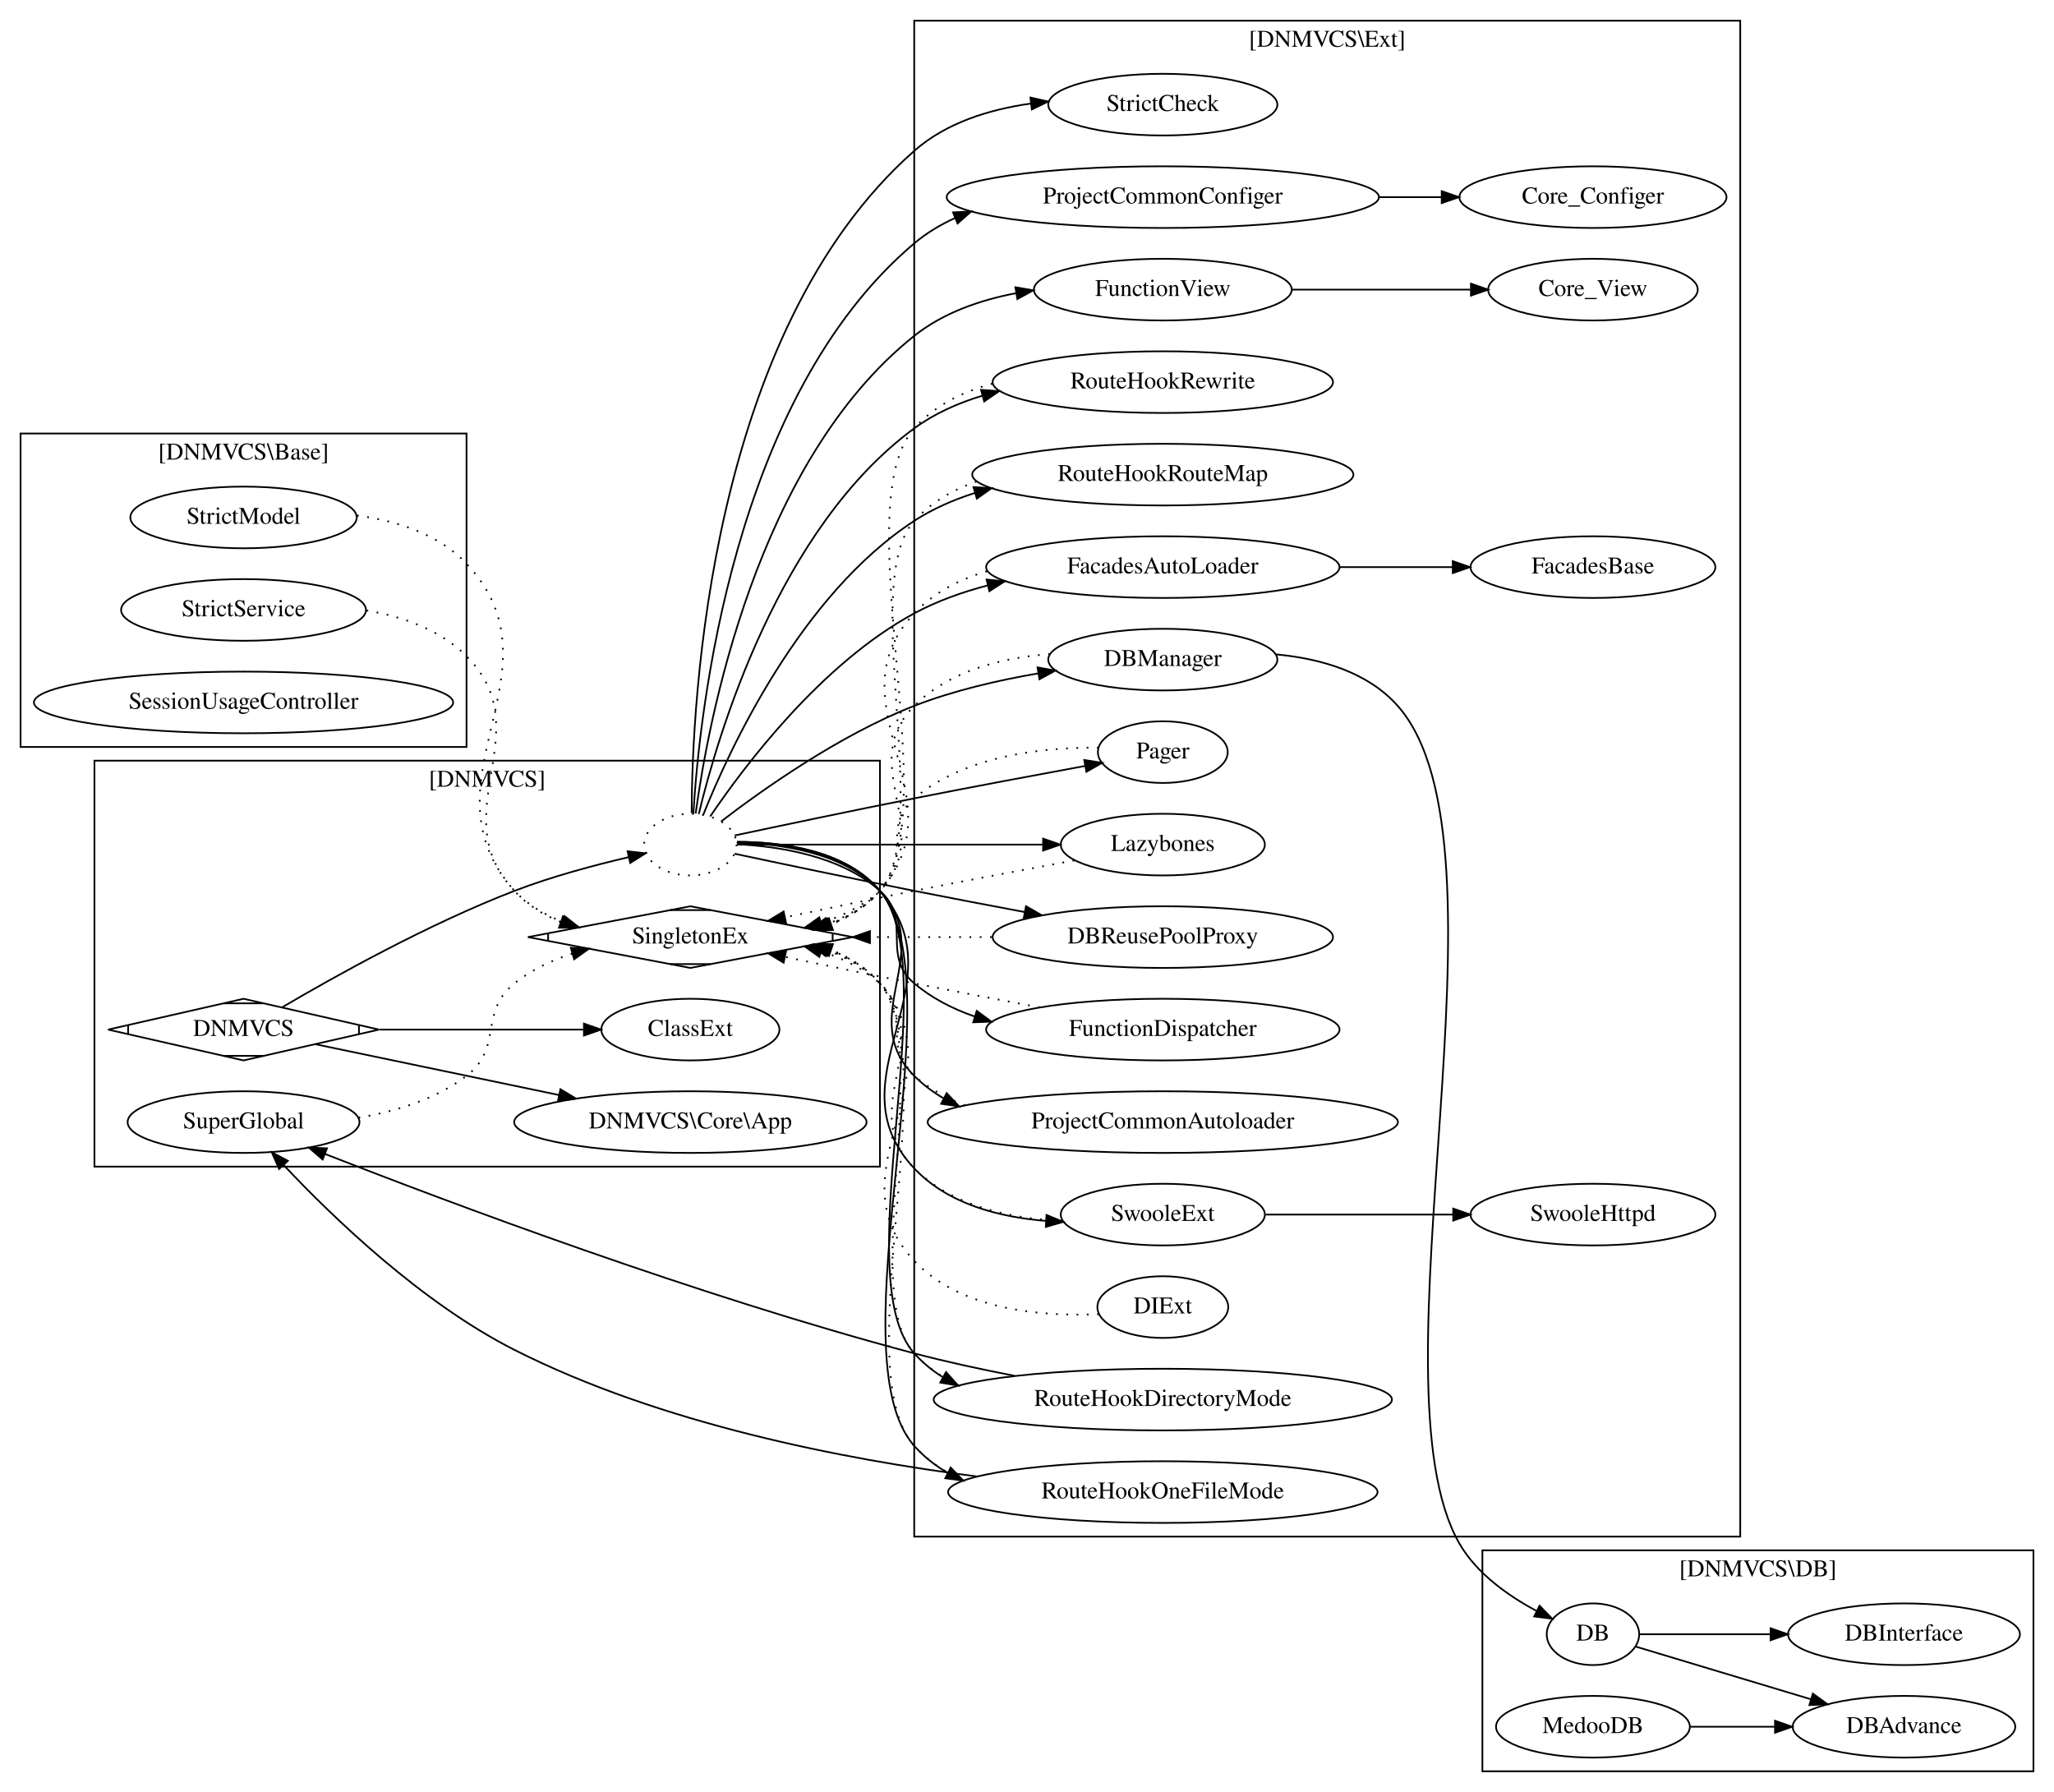
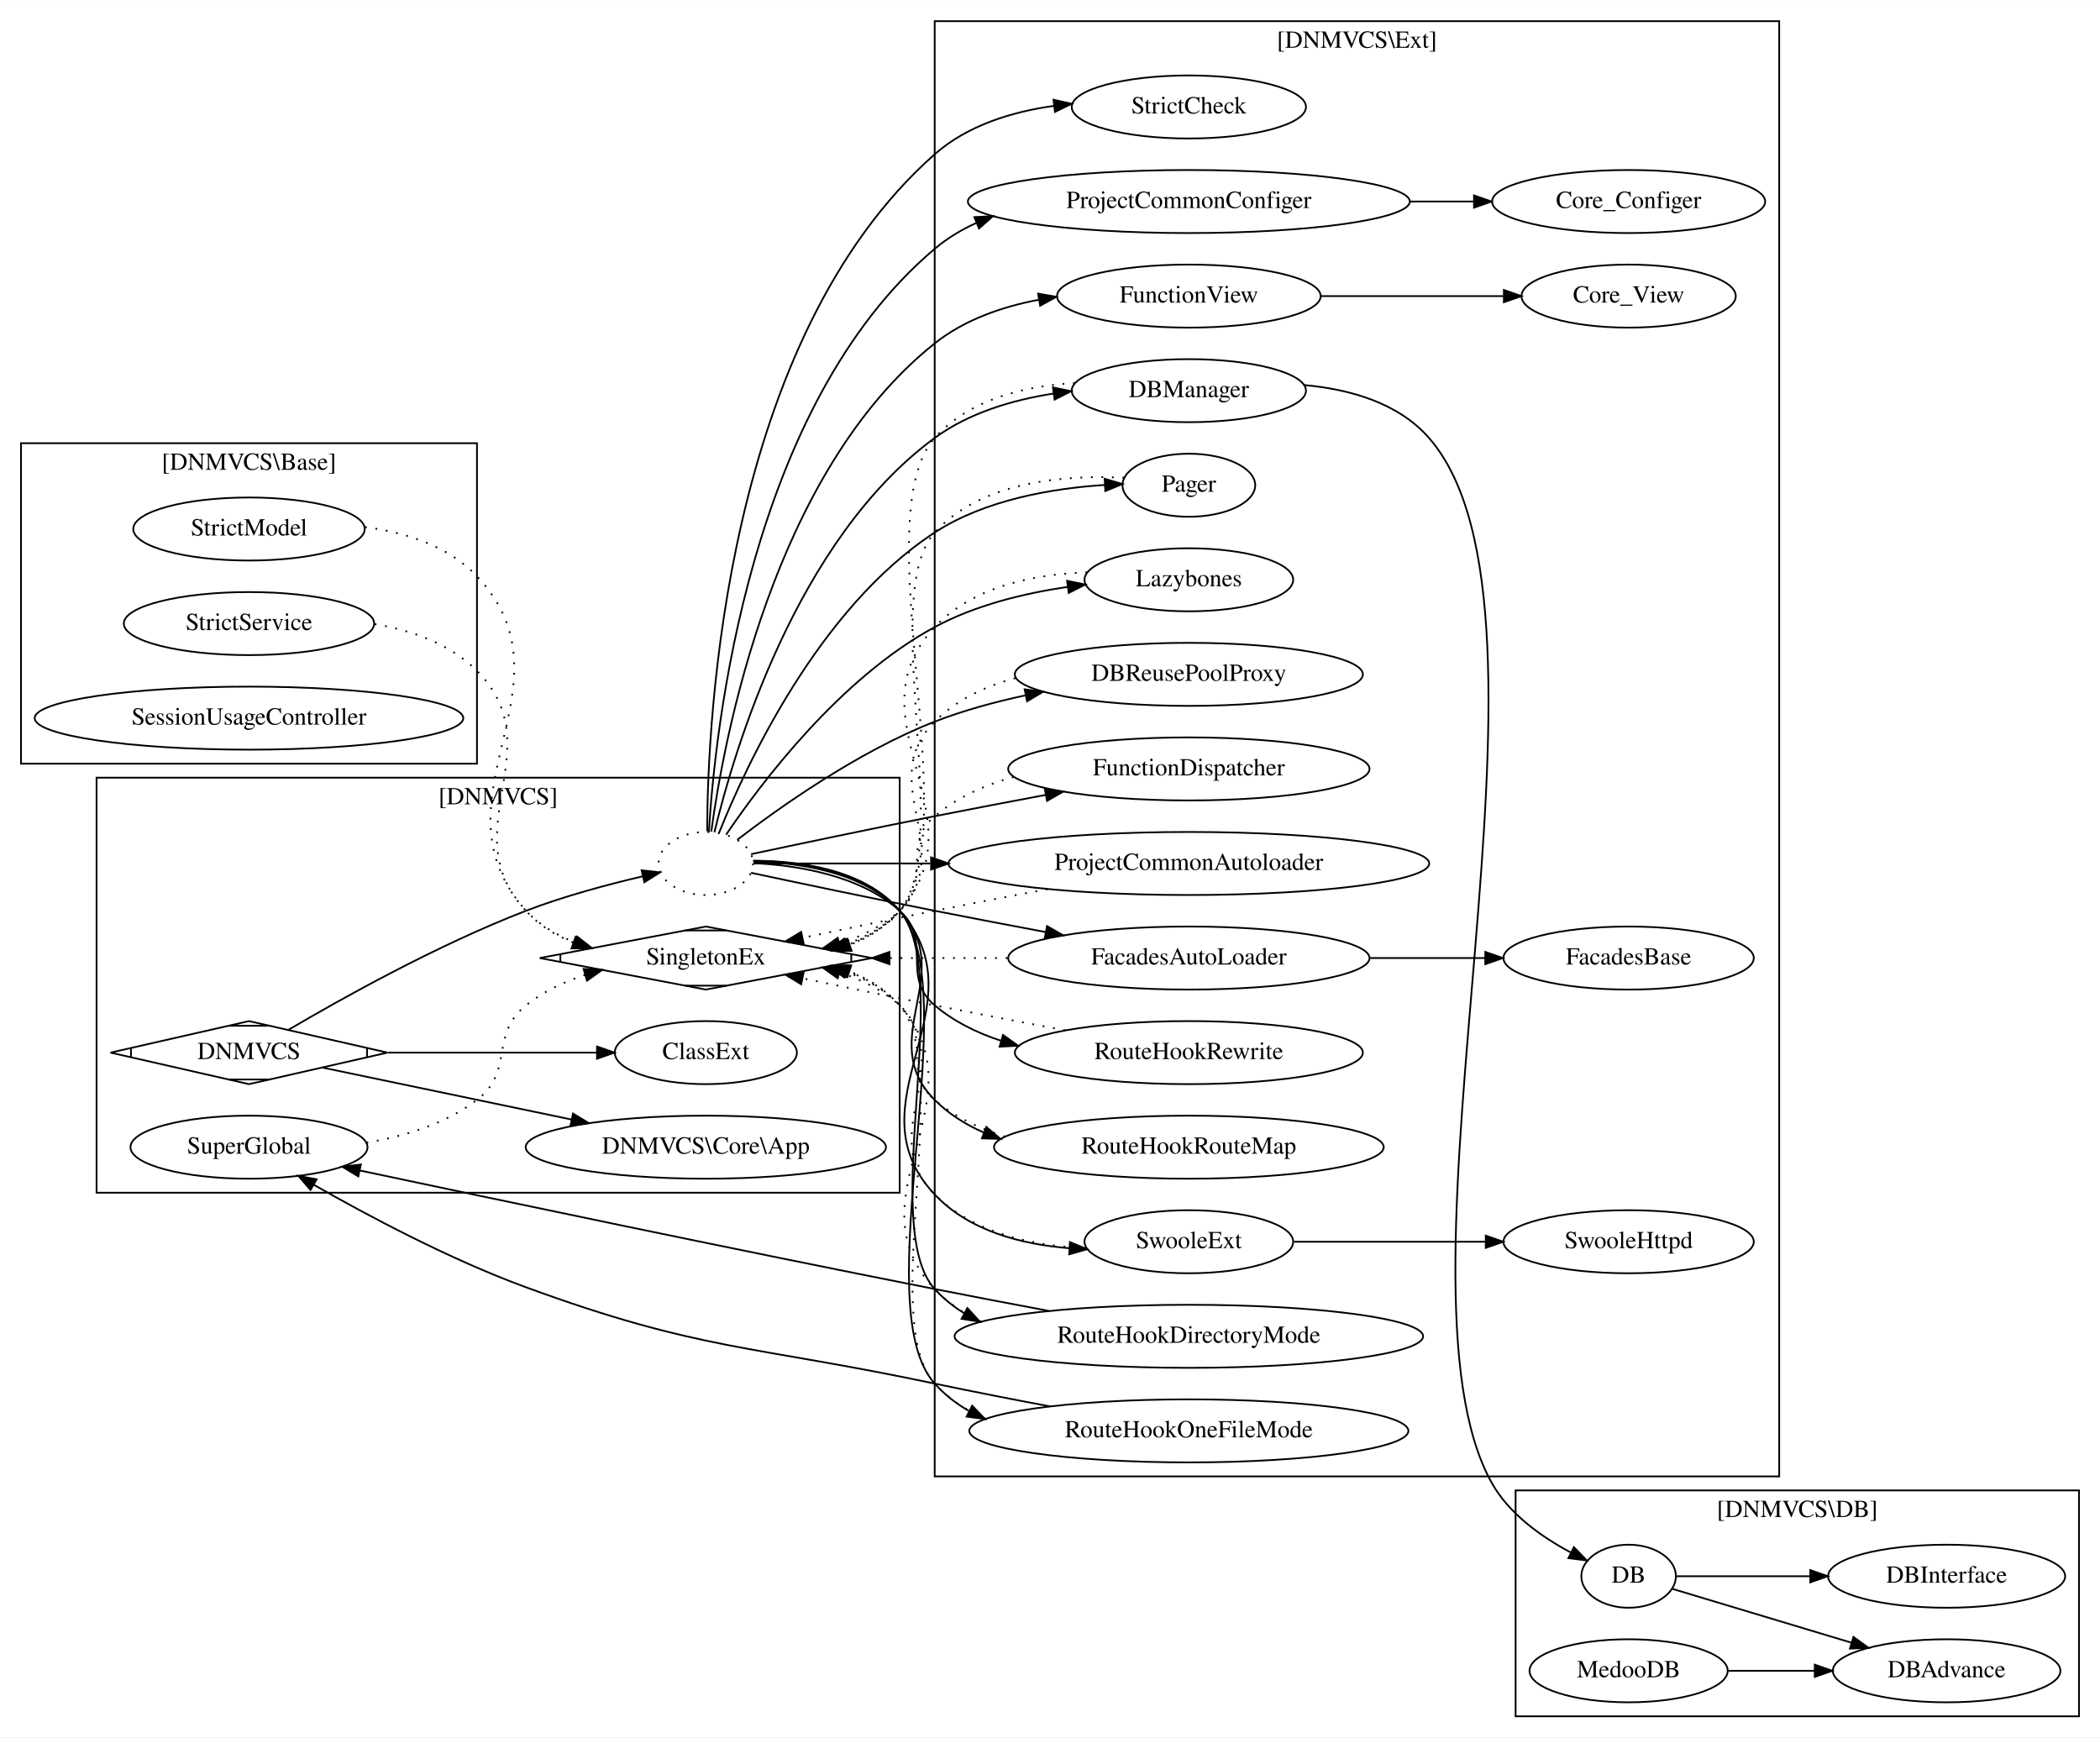
- <svg xmlns="http://www.w3.org/2000/svg" width="1199pt" height="1046pt" viewBox="0.00 0.00 1199.21 1046.00">
-   <g id="graph0" class="graph" transform="scale(1 1) rotate(0) translate(4 1042)">
-     <polygon fill="white" stroke="none" points="-4,4 -4,-1042 1195.21,-1042 1195.21,4 -4,4" />
+ <svg xmlns="http://www.w3.org/2000/svg" width="1199pt" height="992pt" viewBox="0.00 0.00 1199.21 992.00">
+   <g id="graph0" class="graph" transform="scale(1 1) rotate(0) translate(4 988)">
+     <polygon fill="white" stroke="none" points="-4,4 -4,-988 1195.21,-988 1195.21,4 -4,4" />
    <g id="clust1" class="cluster">
-       <polygon fill="none" stroke="black" points="51.142,-361 51.142,-598 509.76,-598 509.76,-361 51.142,-361" />
-       <text text-anchor="middle" x="280.451" y="-582.8" font-family="Times,serif" font-size="14.00">[DNMVCS]</text>
+       <polygon fill="none" stroke="black" points="51.142,-307 51.142,-544 509.76,-544 509.76,-307 51.142,-307" />
+       <text text-anchor="middle" x="280.451" y="-528.8" font-family="Times,serif" font-size="14.00">[DNMVCS]</text>
    </g>
    <g id="clust2" class="cluster">
-       <polygon fill="none" stroke="black" points="8,-606 8,-789 268.378,-789 268.378,-606 8,-606" />
-       <text text-anchor="middle" x="138.189" y="-773.8" font-family="Times,serif" font-size="14.00">[DNMVCS\Base]</text>
+       <polygon fill="none" stroke="black" points="8,-552 8,-735 268.378,-735 268.378,-552 8,-552" />
+       <text text-anchor="middle" x="138.189" y="-719.8" font-family="Times,serif" font-size="14.00">[DNMVCS\Base]</text>
    </g>
    <g id="clust3" class="cluster">
      <polygon fill="none" stroke="black" points="861.484,-8 861.484,-137 1183.21,-137 1183.21,-8 861.484,-8" />
      <text text-anchor="middle" x="1022.35" y="-121.8" font-family="Times,serif" font-size="14.00">[DNMVCS\DB]</text>
    </g>
    <g id="clust4" class="cluster">
-       <polygon fill="none" stroke="black" points="529.76,-145 529.76,-1030 1012.02,-1030 1012.02,-145 529.76,-145" />
-       <text text-anchor="middle" x="770.891" y="-1014.8" font-family="Times,serif" font-size="14.00">[DNMVCS\Ext]</text>
+       <polygon fill="none" stroke="black" points="529.76,-145 529.76,-976 1012.02,-976 1012.02,-145 529.76,-145" />
+       <text text-anchor="middle" x="770.891" y="-960.8" font-family="Times,serif" font-size="14.00">[DNMVCS\Ext]</text>
    </g>
    <g id="node1" class="node">
-       <polygon fill="none" stroke="black" points="399.069,-513 304.222,-495 399.069,-477 493.916,-495 399.069,-513" />
-       <polyline fill="none" stroke="black" points="316.012,-497.237 316.012,-492.763 " />
-       <polyline fill="none" stroke="black" points="387.28,-479.237 410.859,-479.237 " />
-       <polyline fill="none" stroke="black" points="482.126,-492.763 482.126,-497.237 " />
-       <polyline fill="none" stroke="black" points="410.859,-510.763 387.28,-510.763 " />
-       <text text-anchor="middle" x="399.069" y="-491.3" font-family="Times,serif" font-size="14.00">SingletonEx</text>
+       <polygon fill="none" stroke="black" points="399.069,-459 304.222,-441 399.069,-423 493.916,-441 399.069,-459" />
+       <polyline fill="none" stroke="black" points="316.012,-443.237 316.012,-438.763 " />
+       <polyline fill="none" stroke="black" points="387.28,-425.237 410.859,-425.237 " />
+       <polyline fill="none" stroke="black" points="482.126,-438.763 482.126,-443.237 " />
+       <polyline fill="none" stroke="black" points="410.859,-456.763 387.28,-456.763 " />
+       <text text-anchor="middle" x="399.069" y="-437.3" font-family="Times,serif" font-size="14.00">SingletonEx</text>
    </g>
    <g id="node2" class="node">
-       <polygon fill="none" stroke="black" points="138.189,-459 59.094,-441 138.189,-423 217.284,-441 138.189,-459" />
-       <polyline fill="none" stroke="black" points="70.795,-443.663 70.795,-438.337 " />
-       <polyline fill="none" stroke="black" points="126.488,-425.663 149.89,-425.663 " />
-       <polyline fill="none" stroke="black" points="205.583,-438.337 205.583,-443.663 " />
-       <polyline fill="none" stroke="black" points="149.89,-456.337 126.488,-456.337 " />
-       <text text-anchor="middle" x="138.189" y="-437.3" font-family="Times,serif" font-size="14.00">DNMVCS</text>
+       <polygon fill="none" stroke="black" points="138.189,-405 59.094,-387 138.189,-369 217.284,-387 138.189,-405" />
+       <polyline fill="none" stroke="black" points="70.795,-389.663 70.795,-384.337 " />
+       <polyline fill="none" stroke="black" points="126.488,-371.663 149.89,-371.663 " />
+       <polyline fill="none" stroke="black" points="205.583,-384.337 205.583,-389.663 " />
+       <polyline fill="none" stroke="black" points="149.89,-402.337 126.488,-402.337 " />
+       <text text-anchor="middle" x="138.189" y="-383.3" font-family="Times,serif" font-size="14.00">DNMVCS</text>
    </g>
    <g id="node3" class="node">
-       <ellipse fill="none" stroke="black" cx="399.069" cy="-387" rx="102.882" ry="18" />
-       <text text-anchor="middle" x="399.069" y="-383.3" font-family="Times,serif" font-size="14.00">DNMVCS\Core\App</text>
+       <ellipse fill="none" stroke="black" cx="399.069" cy="-333" rx="102.882" ry="18" />
+       <text text-anchor="middle" x="399.069" y="-329.3" font-family="Times,serif" font-size="14.00">DNMVCS\Core\App</text>
    </g>
    <g id="edge1" class="edge">
-       <path fill="none" stroke="black" d="M180.209,-432.444C218.264,-424.506 275.85,-412.494 322.261,-402.813" />
-       <polygon fill="black" stroke="black" points="323.21,-406.19 332.285,-400.722 321.78,-399.338 323.21,-406.19" />
+       <path fill="none" stroke="black" d="M180.209,-378.444C218.264,-370.506 275.85,-358.494 322.261,-348.813" />
+       <polygon fill="black" stroke="black" points="323.21,-352.19 332.285,-346.722 321.78,-345.338 323.21,-352.19" />
    </g>
    <g id="node4" class="node">
-       <ellipse fill="none" stroke="black" cx="399.069" cy="-441" rx="51.991" ry="18" />
-       <text text-anchor="middle" x="399.069" y="-437.3" font-family="Times,serif" font-size="14.00">ClassExt</text>
+       <ellipse fill="none" stroke="black" cx="399.069" cy="-387" rx="51.991" ry="18" />
+       <text text-anchor="middle" x="399.069" y="-383.3" font-family="Times,serif" font-size="14.00">ClassExt</text>
    </g>
    <g id="edge2" class="edge">
-       <path fill="none" stroke="black" d="M217.564,-441C255.761,-441 301.022,-441 336.667,-441" />
-       <polygon fill="black" stroke="black" points="336.925,-444.5 346.925,-441 336.925,-437.5 336.925,-444.5" />
+       <path fill="none" stroke="black" d="M217.564,-387C255.761,-387 301.022,-387 336.667,-387" />
+       <polygon fill="black" stroke="black" points="336.925,-390.5 346.925,-387 336.925,-383.5 336.925,-390.5" />
    </g>
    <g id="node5" class="node">
-       <ellipse fill="none" stroke="black" stroke-dasharray="1,5" cx="399.069" cy="-549" rx="27" ry="18" />
+       <ellipse fill="none" stroke="black" stroke-dasharray="1,5" cx="399.069" cy="-495" rx="27" ry="18" />
    </g>
    <g id="edge3" class="edge">
-       <path fill="none" stroke="black" d="M160.875,-454.097C190.569,-471.577 245.957,-502.579 296.378,-522 318.006,-530.331 343.176,-537.036 363.063,-541.681" />
-       <polygon fill="black" stroke="black" points="362.409,-545.121 372.935,-543.92 363.957,-538.295 362.409,-545.121" />
+       <path fill="none" stroke="black" d="M160.875,-400.097C190.569,-417.577 245.957,-448.579 296.378,-468 318.006,-476.331 343.176,-483.036 363.063,-487.681" />
+       <polygon fill="black" stroke="black" points="362.409,-491.121 372.935,-489.92 363.957,-484.295 362.409,-491.121" />
    </g>
    <g id="node14" class="node">
-       <ellipse fill="none" stroke="black" cx="674.898" cy="-333" rx="59.59" ry="18" />
-       <text text-anchor="middle" x="674.898" y="-329.3" font-family="Times,serif" font-size="14.00">SwooleExt</text>
+       <ellipse fill="none" stroke="black" cx="674.898" cy="-279" rx="59.59" ry="18" />
+       <text text-anchor="middle" x="674.898" y="-275.3" font-family="Times,serif" font-size="14.00">SwooleExt</text>
    </g>
    <g id="edge10" class="edge">
-       <path fill="none" stroke="black" d="M426.462,-550.351C451.755,-550.085 489.055,-545.317 509.76,-522 557.93,-467.754 480.085,-412.872 529.76,-360 549.245,-339.261 579.193,-331.485 606.752,-329.305" />
-       <polygon fill="black" stroke="black" points="606.986,-332.798 616.774,-328.742 606.593,-325.809 606.986,-332.798" />
+       <path fill="none" stroke="black" d="M426.462,-496.351C451.755,-496.085 489.055,-491.317 509.76,-468 557.93,-413.754 480.085,-358.872 529.76,-306 549.245,-285.261 579.193,-277.485 606.752,-275.305" />
+       <polygon fill="black" stroke="black" points="606.986,-278.798 616.774,-274.742 606.593,-271.809 606.986,-278.798" />
    </g>
    <g id="node15" class="node">
-       <ellipse fill="none" stroke="black" cx="674.898" cy="-819" rx="99.382" ry="18" />
-       <text text-anchor="middle" x="674.898" y="-815.3" font-family="Times,serif" font-size="14.00">RouteHookRewrite</text>
+       <ellipse fill="none" stroke="black" cx="674.898" cy="-387" rx="99.382" ry="18" />
+       <text text-anchor="middle" x="674.898" y="-383.3" font-family="Times,serif" font-size="14.00">RouteHookRewrite</text>
    </g>
    <g id="edge11" class="edge">
-       <path fill="none" stroke="black" d="M403.968,-566.852C414.927,-612.484 450.521,-733.878 529.76,-792 541.519,-800.625 555.232,-806.743 569.437,-811.042" />
-       <polygon fill="black" stroke="black" points="568.762,-814.486 579.331,-813.737 570.602,-807.732 568.762,-814.486" />
+       <path fill="none" stroke="black" d="M426.289,-495.209C450.737,-494.014 486.789,-488.504 509.76,-468 528.853,-450.957 510.196,-430.5 529.76,-414 540.75,-404.731 553.905,-398.238 567.735,-393.747" />
+       <polygon fill="black" stroke="black" points="568.767,-397.092 577.399,-390.948 566.82,-390.368 568.767,-397.092" />
    </g>
    <g id="node16" class="node">
-       <ellipse fill="none" stroke="black" cx="674.898" cy="-765" rx="111.28" ry="18" />
-       <text text-anchor="middle" x="674.898" y="-761.3" font-family="Times,serif" font-size="14.00">RouteHookRouteMap</text>
+       <ellipse fill="none" stroke="black" cx="674.898" cy="-333" rx="111.28" ry="18" />
+       <text text-anchor="middle" x="674.898" y="-329.3" font-family="Times,serif" font-size="14.00">RouteHookRouteMap</text>
    </g>
    <g id="edge12" class="edge">
-       <path fill="none" stroke="black" d="M406.625,-566.509C421.842,-604.548 463.402,-694.781 529.76,-738 540.555,-745.031 552.714,-750.337 565.276,-754.326" />
-       <polygon fill="black" stroke="black" points="564.366,-757.706 574.945,-757.126 566.313,-750.982 564.366,-757.706" />
+       <path fill="none" stroke="black" d="M426.163,-496.078C451.23,-495.604 488.362,-490.682 509.76,-468 543.259,-432.491 495.278,-394.554 529.76,-360 537.827,-351.916 547.494,-345.836 557.95,-341.306" />
+       <polygon fill="black" stroke="black" points="559.238,-344.561 567.323,-337.713 556.732,-338.025 559.238,-344.561" />
    </g>
    <g id="node17" class="node">
-       <ellipse fill="none" stroke="black" cx="674.898" cy="-981" rx="66.888" ry="18" />
-       <text text-anchor="middle" x="674.898" y="-977.3" font-family="Times,serif" font-size="14.00">StrictCheck</text>
+       <ellipse fill="none" stroke="black" cx="674.898" cy="-927" rx="66.888" ry="18" />
+       <text text-anchor="middle" x="674.898" y="-923.3" font-family="Times,serif" font-size="14.00">StrictCheck</text>
    </g>
    <g id="edge13" class="edge">
-       <path fill="none" stroke="black" d="M399.819,-567.397C400.019,-631.701 409.911,-848.239 529.76,-954 548.383,-970.434 573.745,-978.264 598.005,-981.66" />
-       <polygon fill="black" stroke="black" points="597.611,-985.138 607.949,-982.823 598.423,-978.185 597.611,-985.138" />
+       <path fill="none" stroke="black" d="M399.819,-513.397C400.019,-577.701 409.911,-794.239 529.76,-900 548.383,-916.434 573.745,-924.264 598.005,-927.66" />
+       <polygon fill="black" stroke="black" points="597.611,-931.138 607.949,-928.823 598.423,-924.185 597.611,-931.138" />
    </g>
    <g id="node18" class="node">
-       <ellipse fill="none" stroke="black" cx="674.898" cy="-657" rx="66.888" ry="18" />
-       <text text-anchor="middle" x="674.898" y="-653.3" font-family="Times,serif" font-size="14.00">DBManager</text>
+       <ellipse fill="none" stroke="black" cx="674.898" cy="-765" rx="66.888" ry="18" />
+       <text text-anchor="middle" x="674.898" y="-761.3" font-family="Times,serif" font-size="14.00">DBManager</text>
    </g>
    <g id="edge14" class="edge">
-       <path fill="none" stroke="black" d="M416.991,-562.504C440.743,-580.745 485.982,-612.933 529.76,-630 552.591,-638.901 578.629,-644.925 602.236,-648.978" />
-       <polygon fill="black" stroke="black" points="601.755,-652.446 612.187,-650.597 602.879,-645.537 601.755,-652.446" />
+       <path fill="none" stroke="black" d="M403.968,-512.852C414.927,-558.484 450.521,-679.878 529.76,-738 549.25,-752.296 574.107,-759.702 597.67,-763.362" />
+       <polygon fill="black" stroke="black" points="597.292,-766.842 607.67,-764.71 598.228,-759.905 597.292,-766.842" />
    </g>
    <g id="node19" class="node">
-       <ellipse fill="none" stroke="black" cx="674.898" cy="-603" rx="37.894" ry="18" />
-       <text text-anchor="middle" x="674.898" y="-599.3" font-family="Times,serif" font-size="14.00">Pager</text>
+       <ellipse fill="none" stroke="black" cx="674.898" cy="-711" rx="37.894" ry="18" />
+       <text text-anchor="middle" x="674.898" y="-707.3" font-family="Times,serif" font-size="14.00">Pager</text>
    </g>
    <g id="edge16" class="edge">
-       <path fill="none" stroke="black" d="M424.902,-554.324C450.984,-559.88 493.21,-568.773 529.76,-576 563.126,-582.598 600.921,-589.662 629.435,-594.91" />
-       <polygon fill="black" stroke="black" points="629.028,-598.393 639.495,-596.756 630.292,-591.508 629.028,-598.393" />
+       <path fill="none" stroke="black" d="M406.625,-512.509C421.842,-550.548 463.402,-640.781 529.76,-684 558.481,-702.706 596.856,-709.204 626.789,-711.162" />
+       <polygon fill="black" stroke="black" points="626.83,-714.668 636.994,-711.677 627.184,-707.677 626.83,-714.668" />
+     </g>
+     <g id="node21" class="node">
+       <ellipse fill="none" stroke="black" cx="674.898" cy="-657" rx="59.59" ry="18" />
+       <text text-anchor="middle" x="674.898" y="-653.3" font-family="Times,serif" font-size="14.00">Lazybones</text>
+     </g>
+     <g id="edge23" class="edge">
+       <path fill="none" stroke="black" d="M410.652,-511.44C430.307,-540.502 475.431,-600.649 529.76,-630 552.794,-642.444 580.58,-649.247 605.584,-652.933" />
+       <polygon fill="black" stroke="black" points="605.366,-656.435 615.741,-654.286 606.29,-649.496 605.366,-656.435" />
    </g>
    <g id="node22" class="node">
-       <ellipse fill="none" stroke="black" cx="674.898" cy="-549" rx="59.59" ry="18" />
-       <text text-anchor="middle" x="674.898" y="-545.3" font-family="Times,serif" font-size="14.00">Lazybones</text>
+       <ellipse fill="none" stroke="black" cx="674.898" cy="-603" rx="99.382" ry="18" />
+       <text text-anchor="middle" x="674.898" y="-599.3" font-family="Times,serif" font-size="14.00">DBReusePoolProxy</text>
    </g>
    <g id="edge24" class="edge">
-       <path fill="none" stroke="black" d="M426.325,-549C467.05,-549 546.79,-549 604.8,-549" />
-       <polygon fill="black" stroke="black" points="605.001,-552.5 615.001,-549 605.001,-545.5 605.001,-552.5" />
+       <path fill="none" stroke="black" d="M416.991,-508.504C440.743,-526.745 485.982,-558.933 529.76,-576 546.02,-582.339 563.906,-587.219 581.382,-590.967" />
+       <polygon fill="black" stroke="black" points="581.112,-594.484 591.609,-593.045 582.506,-587.624 581.112,-594.484" />
    </g>
    <g id="node23" class="node">
-       <ellipse fill="none" stroke="black" cx="674.898" cy="-495" rx="99.382" ry="18" />
-       <text text-anchor="middle" x="674.898" y="-491.3" font-family="Times,serif" font-size="14.00">DBReusePoolProxy</text>
+       <ellipse fill="none" stroke="black" cx="674.898" cy="-549" rx="103.182" ry="18" />
+       <text text-anchor="middle" x="674.898" y="-545.3" font-family="Times,serif" font-size="14.00">FunctionDispatcher</text>
    </g>
    <g id="edge25" class="edge">
-       <path fill="none" stroke="black" d="M424.902,-543.676C450.984,-538.12 493.21,-529.227 529.76,-522 550.674,-517.865 573.328,-513.546 594.347,-509.606" />
-       <polygon fill="black" stroke="black" points="595.009,-513.043 604.196,-507.765 593.723,-506.162 595.009,-513.043" />
+       <path fill="none" stroke="black" d="M424.902,-500.324C450.984,-505.88 493.21,-514.773 529.76,-522 550.258,-526.053 572.427,-530.282 593.089,-534.158" />
+       <polygon fill="black" stroke="black" points="592.624,-537.632 603.097,-536.03 593.911,-530.751 592.624,-537.632" />
    </g>
    <g id="node24" class="node">
+       <ellipse fill="none" stroke="black" cx="674.898" cy="-495" rx="137.276" ry="18" />
+       <text text-anchor="middle" x="674.898" y="-491.3" font-family="Times,serif" font-size="14.00">ProjectCommonAutoloader</text>
+     </g>
+     <g id="edge26" class="edge">
+       <path fill="none" stroke="black" d="M426.325,-495C450.471,-495 488.332,-495 527.248,-495" />
+       <polygon fill="black" stroke="black" points="527.697,-498.5 537.696,-495 527.696,-491.5 527.697,-498.5" />
+     </g>
+     <g id="node25" class="node">
      <ellipse fill="none" stroke="black" cx="674.898" cy="-441" rx="103.182" ry="18" />
-       <text text-anchor="middle" x="674.898" y="-437.3" font-family="Times,serif" font-size="14.00">FunctionDispatcher</text>
-     </g>
-     <g id="edge26" class="edge">
-       <path fill="none" stroke="black" d="M426.289,-549.209C450.737,-548.014 486.789,-542.504 509.76,-522 528.853,-504.957 510.196,-484.5 529.76,-468 539.996,-459.367 552.109,-453.142 564.897,-448.7" />
-       <polygon fill="black" stroke="black" points="566.269,-451.939 574.788,-445.64 564.2,-445.252 566.269,-451.939" />
-     </g>
-     <g id="node25" class="node">
-       <ellipse fill="none" stroke="black" cx="674.898" cy="-387" rx="137.276" ry="18" />
-       <text text-anchor="middle" x="674.898" y="-383.3" font-family="Times,serif" font-size="14.00">ProjectCommonAutoloader</text>
+       <text text-anchor="middle" x="674.898" y="-437.3" font-family="Times,serif" font-size="14.00">FacadesAutoLoader</text>
    </g>
    <g id="edge27" class="edge">
-       <path fill="none" stroke="black" d="M426.163,-550.078C451.23,-549.604 488.362,-544.682 509.76,-522 543.259,-486.491 495.278,-448.554 529.76,-414 534.835,-408.915 540.542,-404.622 546.681,-401.01" />
-       <polygon fill="black" stroke="black" points="548.699,-403.906 555.96,-396.191 545.473,-397.694 548.699,-403.906" />
+       <path fill="none" stroke="black" d="M424.902,-489.676C450.984,-484.12 493.21,-475.227 529.76,-468 550.258,-463.947 572.427,-459.718 593.089,-455.842" />
+       <polygon fill="black" stroke="black" points="593.911,-459.249 603.097,-453.97 592.624,-452.368 593.911,-459.249" />
    </g>
    <g id="node26" class="node">
-       <ellipse fill="none" stroke="black" cx="674.898" cy="-711" rx="103.182" ry="18" />
-       <text text-anchor="middle" x="674.898" y="-707.3" font-family="Times,serif" font-size="14.00">FacadesAutoLoader</text>
-     </g>
-     <g id="edge28" class="edge">
-       <path fill="none" stroke="black" d="M410.652,-565.44C430.307,-594.502 475.431,-654.649 529.76,-684 542.99,-691.147 557.787,-696.434 572.725,-700.337" />
-       <polygon fill="black" stroke="black" points="572.004,-703.764 582.546,-702.709 573.647,-696.959 572.004,-703.764" />
-     </g>
-     <g id="node27" class="node">
      <ellipse fill="none" stroke="black" cx="674.898" cy="-225" rx="133.776" ry="18" />
      <text text-anchor="middle" x="674.898" y="-221.3" font-family="Times,serif" font-size="14.00">RouteHookDirectoryMode</text>
    </g>
-     <g id="edge29" class="edge">
-       <path fill="none" stroke="black" d="M426.231,-550.568C451.72,-550.521 489.504,-545.966 509.76,-522 548.597,-476.049 489.648,-296.842 529.76,-252 534.607,-246.582 540.166,-242.036 546.218,-238.236" />
-       <polygon fill="black" stroke="black" points="548.331,-241.069 555.411,-233.187 544.961,-234.933 548.331,-241.069" />
-     </g>
-     <g id="node28" class="node">
+     <g id="edge28" class="edge">
+       <path fill="none" stroke="black" d="M426.138,-496.489C451.556,-496.381 489.285,-491.779 509.76,-468 541.214,-431.471 497.292,-287.631 529.76,-252 534.77,-246.502 540.515,-241.906 546.76,-238.08" />
+       <polygon fill="black" stroke="black" points="548.429,-241.157 555.565,-233.326 545.103,-234.997 548.429,-241.157" />
+     </g>
+     <g id="node27" class="node">
      <ellipse fill="none" stroke="black" cx="674.898" cy="-171" rx="125.378" ry="18" />
      <text text-anchor="middle" x="674.898" y="-167.3" font-family="Times,serif" font-size="14.00">RouteHookOneFileMode</text>
    </g>
+     <g id="edge29" class="edge">
+       <path fill="none" stroke="black" d="M426.231,-496.568C451.72,-496.521 489.504,-491.966 509.76,-468 548.597,-422.049 489.648,-242.842 529.76,-198 535.369,-191.729 541.932,-186.628 549.109,-182.498" />
+       <polygon fill="black" stroke="black" points="551.143,-185.392 558.503,-177.771 547.997,-179.139 551.143,-185.392" />
+     </g>
+     <g id="node28" class="node">
+       <ellipse fill="none" stroke="black" cx="674.898" cy="-873" rx="126.178" ry="18" />
+       <text text-anchor="middle" x="674.898" y="-869.3" font-family="Times,serif" font-size="14.00">ProjectCommonConfiger</text>
+     </g>
    <g id="edge30" class="edge">
-       <path fill="none" stroke="black" d="M426.293,-550.62C451.831,-550.614 489.652,-546.09 509.76,-522 555.986,-466.62 481.997,-252.06 529.76,-198 535.331,-191.695 541.865,-186.568 549.022,-182.419" />
-       <polygon fill="black" stroke="black" points="551.053,-185.314 558.393,-177.673 547.891,-179.069 551.053,-185.314" />
-     </g>
-     <g id="node29" class="node">
-       <ellipse fill="none" stroke="black" cx="674.898" cy="-927" rx="126.178" ry="18" />
-       <text text-anchor="middle" x="674.898" y="-923.3" font-family="Times,serif" font-size="14.00">ProjectCommonConfiger</text>
-     </g>
-     <g id="edge31" class="edge">
-       <path fill="none" stroke="black" d="M400.817,-567.002C404.273,-625.301 423.521,-810.33 529.76,-900 536.904,-906.03 544.964,-910.885 553.53,-914.779" />
-       <polygon fill="black" stroke="black" points="552.423,-918.107 563.004,-918.637 555.063,-911.624 552.423,-918.107" />
-     </g>
-     <g id="node31" class="node">
-       <ellipse fill="none" stroke="black" cx="674.898" cy="-873" rx="75.287" ry="18" />
-       <text text-anchor="middle" x="674.898" y="-869.3" font-family="Times,serif" font-size="14.00">FunctionView</text>
-     </g>
-     <g id="edge33" class="edge">
-       <path fill="none" stroke="black" d="M402.171,-567.196C409.263,-619.706 437.304,-772.431 529.76,-846 546.614,-859.411 568.07,-866.907 589.246,-870.933" />
-       <polygon fill="black" stroke="black" points="588.829,-874.411 599.267,-872.594 589.974,-867.505 588.829,-874.411" />
+       <path fill="none" stroke="black" d="M400.817,-513.002C404.273,-571.301 423.521,-756.33 529.76,-846 536.904,-852.03 544.964,-856.885 553.53,-860.779" />
+       <polygon fill="black" stroke="black" points="552.423,-864.107 563.004,-864.637 555.063,-857.624 552.423,-864.107" />
+     </g>
+     <g id="node30" class="node">
+       <ellipse fill="none" stroke="black" cx="674.898" cy="-819" rx="75.287" ry="18" />
+       <text text-anchor="middle" x="674.898" y="-815.3" font-family="Times,serif" font-size="14.00">FunctionView</text>
+     </g>
+     <g id="edge32" class="edge">
+       <path fill="none" stroke="black" d="M402.171,-513.196C409.263,-565.706 437.304,-718.431 529.76,-792 546.614,-805.411 568.07,-812.907 589.246,-816.933" />
+       <polygon fill="black" stroke="black" points="588.829,-820.411 599.267,-818.594 589.974,-813.505 588.829,-820.411" />
    </g>
    <g id="node6" class="node">
-       <ellipse fill="none" stroke="black" cx="138.189" cy="-387" rx="67.688" ry="18" />
-       <text text-anchor="middle" x="138.189" y="-383.3" font-family="Times,serif" font-size="14.00">SuperGlobal</text>
+       <ellipse fill="none" stroke="black" cx="138.189" cy="-333" rx="67.688" ry="18" />
+       <text text-anchor="middle" x="138.189" y="-329.3" font-family="Times,serif" font-size="14.00">SuperGlobal</text>
    </g>
    <g id="edge4" class="edge">
-       <path fill="none" stroke="black" stroke-dasharray="1,5" d="M205.305,-389.59C227.132,-393.213 250.401,-400.355 268.378,-414 289.913,-430.344 275.289,-451.085 296.378,-468 306.16,-475.846 318.009,-481.425 330.111,-485.389" />
-       <polygon fill="black" stroke="black" points="329.257,-488.786 339.838,-488.235 331.223,-482.068 329.257,-488.786" />
+       <path fill="none" stroke="black" stroke-dasharray="1,5" d="M205.305,-335.59C227.132,-339.213 250.401,-346.355 268.378,-360 289.913,-376.344 275.289,-397.085 296.378,-414 306.16,-421.846 318.009,-427.425 330.111,-431.389" />
+       <polygon fill="black" stroke="black" points="329.257,-434.786 339.838,-434.235 331.223,-428.068 329.257,-434.786" />
    </g>
    <g id="node7" class="node">
-       <ellipse fill="none" stroke="black" cx="138.189" cy="-740" rx="66.089" ry="18" />
-       <text text-anchor="middle" x="138.189" y="-736.3" font-family="Times,serif" font-size="14.00">StrictModel</text>
+       <ellipse fill="none" stroke="black" cx="138.189" cy="-686" rx="66.089" ry="18" />
+       <text text-anchor="middle" x="138.189" y="-682.3" font-family="Times,serif" font-size="14.00">StrictModel</text>
    </g>
    <g id="edge5" class="edge">
-       <path fill="none" stroke="black" stroke-dasharray="1,5" d="M204.464,-741.099C227.661,-738.061 252.045,-730.352 268.378,-713 327.184,-650.527 239.265,-586.024 296.378,-522 303.686,-513.808 313.168,-507.974 323.4,-503.842" />
-       <polygon fill="black" stroke="black" points="324.675,-507.104 332.966,-500.508 322.372,-500.494 324.675,-507.104" />
+       <path fill="none" stroke="black" stroke-dasharray="1,5" d="M204.464,-687.099C227.661,-684.061 252.045,-676.352 268.378,-659 327.184,-596.527 239.265,-532.024 296.378,-468 303.686,-459.808 313.168,-453.974 323.4,-449.842" />
+       <polygon fill="black" stroke="black" points="324.675,-453.104 332.966,-446.508 322.372,-446.494 324.675,-453.104" />
    </g>
    <g id="node8" class="node">
-       <ellipse fill="none" stroke="black" cx="138.189" cy="-686" rx="71.487" ry="18" />
-       <text text-anchor="middle" x="138.189" y="-682.3" font-family="Times,serif" font-size="14.00">StrictService</text>
+       <ellipse fill="none" stroke="black" cx="138.189" cy="-632" rx="71.487" ry="18" />
+       <text text-anchor="middle" x="138.189" y="-628.3" font-family="Times,serif" font-size="14.00">StrictService</text>
    </g>
    <g id="edge6" class="edge">
-       <path fill="none" stroke="black" stroke-dasharray="1,5" d="M209.987,-685.699C231.27,-682.121 253.02,-674.426 268.378,-659 312.226,-614.958 253.724,-567.199 296.378,-522 304.009,-513.914 313.76,-508.147 324.191,-504.053" />
-       <polygon fill="black" stroke="black" points="325.58,-507.277 333.921,-500.745 323.327,-500.65 325.58,-507.277" />
+       <path fill="none" stroke="black" stroke-dasharray="1,5" d="M209.987,-631.699C231.27,-628.121 253.02,-620.426 268.378,-605 312.226,-560.958 253.724,-513.199 296.378,-468 304.009,-459.914 313.76,-454.147 324.191,-450.053" />
+       <polygon fill="black" stroke="black" points="325.58,-453.277 333.921,-446.745 323.327,-446.65 325.58,-453.277" />
    </g>
    <g id="node9" class="node">
-       <ellipse fill="none" stroke="black" cx="138.189" cy="-632" rx="122.379" ry="18" />
-       <text text-anchor="middle" x="138.189" y="-628.3" font-family="Times,serif" font-size="14.00">SessionUsageController</text>
+       <ellipse fill="none" stroke="black" cx="138.189" cy="-578" rx="122.379" ry="18" />
+       <text text-anchor="middle" x="138.189" y="-574.3" font-family="Times,serif" font-size="14.00">SessionUsageController</text>
    </g>
    <g id="node10" class="node">
      <ellipse fill="none" stroke="black" cx="926.029" cy="-88" rx="27" ry="18" />
      <text text-anchor="middle" x="926.029" y="-84.3" font-family="Times,serif" font-size="14.00">DB</text>
    </g>
    <g id="node11" class="node">
      <ellipse fill="none" stroke="black" cx="1107.62" cy="-34" rx="64.989" ry="18" />
      <text text-anchor="middle" x="1107.62" y="-30.3" font-family="Times,serif" font-size="14.00">DBAdvance</text>
    </g>
    <g id="edge7" class="edge">
      <path fill="none" stroke="black" d="M950.877,-80.829C976.842,-73.022 1019.2,-60.284 1053.2,-50.063" />
      <polygon fill="black" stroke="black" points="1054.42,-53.348 1062.99,-47.117 1052.41,-46.645 1054.42,-53.348" />
    </g>
    <g id="node12" class="node">
      <ellipse fill="none" stroke="black" cx="1107.62" cy="-88" rx="67.688" ry="18" />
      <text text-anchor="middle" x="1107.62" y="-84.3" font-family="Times,serif" font-size="14.00">DBInterface</text>
    </g>
    <g id="edge8" class="edge">
      <path fill="none" stroke="black" d="M953.142,-88C973.241,-88 1002.11,-88 1029.4,-88" />
      <polygon fill="black" stroke="black" points="1029.76,-91.5 1039.76,-88 1029.76,-84.5 1029.76,-91.5" />
    </g>
    <g id="node13" class="node">
      <ellipse fill="none" stroke="black" cx="926.029" cy="-34" rx="56.59" ry="18" />
      <text text-anchor="middle" x="926.029" y="-30.3" font-family="Times,serif" font-size="14.00">MedooDB</text>
    </g>
    <g id="edge9" class="edge">
      <path fill="none" stroke="black" d="M982.867,-34C998.471,-34 1015.68,-34 1032.18,-34" />
      <polygon fill="black" stroke="black" points="1032.33,-37.5 1042.33,-34 1032.33,-30.5 1032.33,-37.5" />
    </g>
    <g id="edge18" class="edge">
-       <path fill="none" stroke="black" stroke-dasharray="1,5" d="M616.238,-329.309C586.574,-330.621 552.06,-337.654 529.76,-360 495.278,-394.554 543.259,-432.491 509.76,-468 501.454,-476.805 490.777,-482.933 479.356,-487.164" />
-       <polygon fill="black" stroke="black" points="478.073,-483.9 469.622,-490.289 480.213,-490.565 478.073,-483.9" />
+       <path fill="none" stroke="black" stroke-dasharray="1,5" d="M616.238,-275.309C586.574,-276.621 552.06,-283.654 529.76,-306 495.278,-340.554 543.259,-378.491 509.76,-414 501.454,-422.805 490.777,-428.933 479.356,-433.164" />
+       <polygon fill="black" stroke="black" points="478.073,-429.9 469.622,-436.289 480.213,-436.565 478.073,-429.9" />
    </g>
    <g id="node20" class="node">
-       <ellipse fill="none" stroke="black" cx="926.029" cy="-333" rx="71.487" ry="18" />
-       <text text-anchor="middle" x="926.029" y="-329.3" font-family="Times,serif" font-size="14.00">SwooleHttpd</text>
+       <ellipse fill="none" stroke="black" cx="926.029" cy="-279" rx="71.487" ry="18" />
+       <text text-anchor="middle" x="926.029" y="-275.3" font-family="Times,serif" font-size="14.00">SwooleHttpd</text>
    </g>
    <g id="edge17" class="edge">
-       <path fill="none" stroke="black" d="M734.938,-333C767.548,-333 808.533,-333 844.09,-333" />
-       <polygon fill="black" stroke="black" points="844.447,-336.5 854.447,-333 844.447,-329.5 844.447,-336.5" />
+       <path fill="none" stroke="black" d="M734.938,-279C767.548,-279 808.533,-279 844.09,-279" />
+       <polygon fill="black" stroke="black" points="844.447,-282.5 854.447,-279 844.447,-275.5 844.447,-282.5" />
    </g>
    <g id="edge19" class="edge">
-       <path fill="none" stroke="black" stroke-dasharray="1,5" d="M575.383,-818.087C558.034,-813.435 541.727,-805.378 529.76,-792 489.648,-747.158 548.597,-567.951 509.76,-522 502.221,-513.08 492.253,-506.848 481.394,-502.538" />
-       <polygon fill="black" stroke="black" points="482.256,-499.134 471.661,-499.225 480,-505.761 482.256,-499.134" />
+       <path fill="none" stroke="black" stroke-dasharray="1,5" d="M604.196,-399.765C580.548,-404.173 553.986,-409.21 529.76,-414 504.997,-418.897 477.628,-424.557 454.44,-429.427" />
+       <polygon fill="black" stroke="black" points="453.506,-426.047 444.442,-431.532 454.949,-432.897 453.506,-426.047" />
    </g>
    <g id="edge20" class="edge">
-       <path fill="none" stroke="black" stroke-dasharray="1,5" d="M566.093,-760.991C552.322,-756.142 539.62,-748.821 529.76,-738 497.292,-702.369 541.214,-558.529 509.76,-522 502.139,-513.149 492.127,-506.955 481.25,-502.661" />
-       <polygon fill="black" stroke="black" points="482.101,-499.254 471.506,-499.357 479.853,-505.883 482.101,-499.254" />
+       <path fill="none" stroke="black" stroke-dasharray="1,5" d="M569.967,-339.041C555.323,-343.549 541.34,-350.234 529.76,-360 510.196,-376.5 528.853,-396.957 509.76,-414 500.025,-422.69 487.94,-428.687 475.384,-432.803" />
+       <polygon fill="black" stroke="black" points="474.356,-429.457 465.722,-435.598 476.301,-436.181 474.356,-429.457" />
    </g>
    <g id="edge21" class="edge">
-       <path fill="none" stroke="black" stroke-dasharray="1,5" d="M608.976,-660.257C581.087,-658.145 550.262,-650.544 529.76,-630 495.278,-595.446 543.259,-557.509 509.76,-522 501.454,-513.195 490.777,-507.067 479.356,-502.836" />
-       <polygon fill="black" stroke="black" points="480.213,-499.435 469.622,-499.711 478.073,-506.1 480.213,-499.435" />
+       <path fill="none" stroke="black" stroke-dasharray="1,5" d="M609.758,-769.378C581.162,-767.684 549.535,-760.106 529.76,-738 489.648,-693.158 548.597,-513.951 509.76,-468 502.221,-459.08 492.253,-452.848 481.394,-448.538" />
+       <polygon fill="black" stroke="black" points="482.256,-445.134 471.661,-445.225 480,-451.761 482.256,-445.134" />
    </g>
    <g id="edge15" class="edge">
-       <path fill="none" stroke="black" d="M741.095,-660.042C766.869,-657.629 794.474,-649.852 812.036,-630 884.23,-548.389 793.829,-235.52 848.036,-141 858.091,-123.466 876.588,-110.448 892.931,-101.702" />
-       <polygon fill="black" stroke="black" points="894.853,-104.654 902.225,-97.044 891.717,-98.396 894.853,-104.654" />
-     </g>
-     <g id="edge44" class="edge">
-       <path fill="none" stroke="black" stroke-dasharray="1,5" d="M637.448,-605.598C605.505,-605.883 559.634,-601.195 529.76,-576 510.196,-559.5 528.853,-539.043 509.76,-522 500.025,-513.31 487.94,-507.313 475.384,-503.197" />
-       <polygon fill="black" stroke="black" points="476.301,-499.819 465.722,-500.402 474.356,-506.543 476.301,-499.819" />
-     </g>
-     <g id="node21" class="node">
-       <ellipse fill="none" stroke="black" cx="674.898" cy="-279" rx="38.194" ry="18" />
-       <text text-anchor="middle" x="674.898" y="-275.3" font-family="Times,serif" font-size="14.00">DIExt</text>
+       <path fill="none" stroke="black" d="M740.872,-768.188C766.769,-765.832 794.527,-758.059 812.036,-738 899.435,-637.871 782.681,-256.729 848.036,-141 857.975,-123.4 876.468,-110.38 892.839,-101.65" />
+       <polygon fill="black" stroke="black" points="894.767,-104.599 902.152,-97.003 891.642,-98.336 894.767,-104.599" />
+     </g>
+     <g id="edge43" class="edge">
+       <path fill="none" stroke="black" stroke-dasharray="1,5" d="M637.981,-715.265C604.795,-717.006 556.682,-713.545 529.76,-684 497.292,-648.369 541.214,-504.529 509.76,-468 502.139,-459.149 492.127,-452.955 481.25,-448.661" />
+       <polygon fill="black" stroke="black" points="482.101,-445.254 471.506,-445.357 479.853,-451.883 482.101,-445.254" />
    </g>
    <g id="edge22" class="edge">
-       <path fill="none" stroke="black" stroke-dasharray="1,5" d="M637.548,-274.891C604.53,-273.36 556.955,-277.055 529.76,-306 480.085,-358.872 557.93,-413.754 509.76,-468 501.825,-476.936 491.452,-483.148 480.252,-487.426" />
-       <polygon fill="black" stroke="black" points="479.084,-484.126 470.684,-490.582 481.277,-490.773 479.084,-484.126" />
-     </g>
-     <g id="edge23" class="edge">
-       <path fill="none" stroke="black" stroke-dasharray="1,5" d="M623.154,-539.752C595.515,-534.65 560.73,-528.124 529.76,-522 504.997,-517.103 477.628,-511.443 454.44,-506.573" />
-       <polygon fill="black" stroke="black" points="454.949,-503.103 444.442,-504.468 453.506,-509.953 454.949,-503.103" />
+       <path fill="none" stroke="black" stroke-dasharray="1,5" d="M616.774,-661.258C586.706,-660.23 551.638,-653.286 529.76,-630 480.085,-577.128 557.93,-522.246 509.76,-468 501.825,-459.064 491.452,-452.852 480.252,-448.574" />
+       <polygon fill="black" stroke="black" points="481.277,-445.227 470.684,-445.418 479.084,-451.874 481.277,-445.227" />
+     </g>
+     <g id="edge37" class="edge">
+       <path fill="none" stroke="black" stroke-dasharray="1,5" d="M575.763,-600.831C558.595,-596.239 542.259,-588.525 529.76,-576 495.278,-541.446 543.259,-503.509 509.76,-468 501.454,-459.195 490.777,-453.067 479.356,-448.836" />
+       <polygon fill="black" stroke="black" points="480.213,-445.435 469.622,-445.711 478.073,-452.1 480.213,-445.435" />
    </g>
    <g id="edge38" class="edge">
-       <path fill="none" stroke="black" stroke-dasharray="1,5" d="M575.031,-495C551.996,-495 527.401,-495 504.148,-495" />
-       <polygon fill="black" stroke="black" points="503.922,-491.5 493.922,-495 503.922,-498.5 503.922,-491.5" />
+       <path fill="none" stroke="black" stroke-dasharray="1,5" d="M574.788,-544.36C558.407,-539.875 542.605,-532.833 529.76,-522 510.196,-505.5 528.853,-485.043 509.76,-468 500.025,-459.31 487.94,-453.313 475.384,-449.197" />
+       <polygon fill="black" stroke="black" points="476.301,-445.819 465.722,-446.402 474.356,-452.543 476.301,-445.819" />
    </g>
    <g id="edge39" class="edge">
-       <path fill="none" stroke="black" stroke-dasharray="1,5" d="M603.097,-453.97C579.727,-458.329 553.612,-463.284 529.76,-468 504.997,-472.897 477.628,-478.557 454.44,-483.427" />
-       <polygon fill="black" stroke="black" points="453.506,-480.047 444.442,-485.532 454.949,-486.897 453.506,-480.047" />
+       <path fill="none" stroke="black" stroke-dasharray="1,5" d="M594.167,-480.361C573.2,-476.43 550.615,-472.124 529.76,-468 504.997,-463.103 477.628,-457.443 454.44,-452.573" />
+       <polygon fill="black" stroke="black" points="454.949,-449.103 444.442,-450.468 453.506,-455.953 454.949,-449.103" />
    </g>
    <g id="edge40" class="edge">
-       <path fill="none" stroke="black" stroke-dasharray="1,5" d="M559.404,-396.738C548.651,-400.99 538.518,-406.614 529.76,-414 510.196,-430.5 528.853,-450.957 509.76,-468 500.025,-476.69 487.94,-482.687 475.384,-486.803" />
-       <polygon fill="black" stroke="black" points="474.356,-483.457 465.722,-489.598 476.301,-490.181 474.356,-483.457" />
+       <path fill="none" stroke="black" stroke-dasharray="1,5" d="M571.262,-441C549.264,-441 526.003,-441 503.957,-441" />
+       <polygon fill="black" stroke="black" points="503.922,-437.5 493.922,-441 503.922,-444.5 503.922,-437.5" />
+     </g>
+     <g id="node32" class="node">
+       <ellipse fill="none" stroke="black" cx="926.029" cy="-441" rx="71.487" ry="18" />
+       <text text-anchor="middle" x="926.029" y="-437.3" font-family="Times,serif" font-size="14.00">FacadesBase</text>
+     </g>
+     <g id="edge34" class="edge">
+       <path fill="none" stroke="black" d="M778.307,-441C800.221,-441 823.08,-441 844.052,-441" />
+       <polygon fill="black" stroke="black" points="844.183,-444.5 854.183,-441 844.183,-437.5 844.183,-444.5" />
    </g>
    <g id="edge41" class="edge">
-       <path fill="none" stroke="black" stroke-dasharray="1,5" d="M572.208,-708.588C556.19,-703.855 541.178,-696.153 529.76,-684 480.085,-631.128 557.93,-576.246 509.76,-522 501.825,-513.064 491.452,-506.852 480.252,-502.574" />
-       <polygon fill="black" stroke="black" points="481.277,-499.227 470.684,-499.418 479.084,-505.874 481.277,-499.227" />
-     </g>
-     <g id="node33" class="node">
-       <ellipse fill="none" stroke="black" cx="926.029" cy="-711" rx="71.487" ry="18" />
-       <text text-anchor="middle" x="926.029" y="-707.3" font-family="Times,serif" font-size="14.00">FacadesBase</text>
+       <path fill="none" stroke="black" stroke-dasharray="1,5" d="M556.162,-233.401C546.301,-237.962 537.256,-244.022 529.76,-252 480.085,-304.872 557.93,-359.754 509.76,-414 501.825,-422.936 491.452,-429.148 480.252,-433.426" />
+       <polygon fill="black" stroke="black" points="479.084,-430.126 470.684,-436.582 481.277,-436.773 479.084,-430.126" />
    </g>
    <g id="edge35" class="edge">
-       <path fill="none" stroke="black" d="M778.307,-711C800.221,-711 823.08,-711 844.052,-711" />
-       <polygon fill="black" stroke="black" points="844.183,-714.5 854.183,-711 844.183,-707.5 844.183,-714.5" />
+       <path fill="none" stroke="black" d="M594.922,-239.509C573.743,-243.478 550.866,-247.835 529.76,-252 413.698,-274.903 278.614,-303.309 201.577,-319.674" />
+       <polygon fill="black" stroke="black" points="200.612,-316.301 191.558,-321.804 202.068,-323.148 200.612,-316.301" />
    </g>
    <g id="edge42" class="edge">
-       <path fill="none" stroke="black" stroke-dasharray="1,5" d="M555.565,-233.326C545.888,-237.916 537.048,-244.002 529.76,-252 497.292,-287.631 541.214,-431.471 509.76,-468 502.139,-476.851 492.127,-483.045 481.25,-487.339" />
-       <polygon fill="black" stroke="black" points="479.853,-484.117 471.506,-490.643 482.101,-490.746 479.853,-484.117" />
+       <path fill="none" stroke="black" stroke-dasharray="1,5" d="M558.666,-177.919C547.778,-182.648 537.819,-189.155 529.76,-198 497.292,-233.631 541.214,-377.471 509.76,-414 502.139,-422.851 492.127,-429.045 481.25,-433.339" />
+       <polygon fill="black" stroke="black" points="479.853,-430.117 471.506,-436.643 482.101,-436.746 479.853,-430.117" />
    </g>
    <g id="edge36" class="edge">
-       <path fill="none" stroke="black" d="M588.449,-238.851C569.033,-242.594 548.587,-247.012 529.76,-252 402.991,-285.585 258.126,-340.038 185.64,-368.434" />
-       <polygon fill="black" stroke="black" points="184.349,-365.181 176.323,-372.097 186.91,-371.696 184.349,-365.181" />
-     </g>
-     <g id="edge43" class="edge">
-       <path fill="none" stroke="black" stroke-dasharray="1,5" d="M558.503,-177.771C547.645,-182.528 537.738,-189.082 529.76,-198 489.648,-242.842 548.597,-422.049 509.76,-468 502.221,-476.92 492.253,-483.152 481.394,-487.462" />
-       <polygon fill="black" stroke="black" points="480,-484.239 471.661,-490.775 482.256,-490.866 480,-484.239" />
-     </g>
-     <g id="edge37" class="edge">
-       <path fill="none" stroke="black" d="M566.555,-180.102C488.243,-190.112 381.386,-210.94 296.378,-254 241.929,-281.581 190.187,-331.534 161.762,-361.748" />
-       <polygon fill="black" stroke="black" points="158.95,-359.633 154.715,-369.345 164.082,-364.394 158.95,-359.633" />
-     </g>
-     <g id="node30" class="node">
-       <ellipse fill="none" stroke="black" cx="926.029" cy="-927" rx="77.986" ry="18" />
-       <text text-anchor="middle" x="926.029" y="-923.3" font-family="Times,serif" font-size="14.00">Core_Configer</text>
-     </g>
-     <g id="edge32" class="edge">
-       <path fill="none" stroke="black" d="M801.193,-927C813.47,-927 825.738,-927 837.518,-927" />
-       <polygon fill="black" stroke="black" points="837.734,-930.5 847.734,-927 837.734,-923.5 837.734,-930.5" />
-     </g>
-     <g id="node32" class="node">
-       <ellipse fill="none" stroke="black" cx="926.029" cy="-873" rx="61.189" ry="18" />
-       <text text-anchor="middle" x="926.029" y="-869.3" font-family="Times,serif" font-size="14.00">Core_View</text>
-     </g>
-     <g id="edge34" class="edge">
-       <path fill="none" stroke="black" d="M750.308,-873C783.299,-873 821.926,-873 854.459,-873" />
-       <polygon fill="black" stroke="black" points="854.793,-876.5 864.793,-873 854.793,-869.5 854.793,-876.5" />
+       <path fill="none" stroke="black" d="M595.595,-184.986C574.206,-188.992 551.057,-193.498 529.76,-198 425.497,-220.039 396.444,-216.348 296.378,-253 253.068,-268.864 206.304,-293.756 175.145,-311.56" />
+       <polygon fill="black" stroke="black" points="173.305,-308.581 166.392,-316.61 176.803,-314.644 173.305,-308.581" />
+     </g>
+     <g id="node29" class="node">
+       <ellipse fill="none" stroke="black" cx="926.029" cy="-873" rx="77.986" ry="18" />
+       <text text-anchor="middle" x="926.029" y="-869.3" font-family="Times,serif" font-size="14.00">Core_Configer</text>
+     </g>
+     <g id="edge31" class="edge">
+       <path fill="none" stroke="black" d="M801.193,-873C813.47,-873 825.738,-873 837.518,-873" />
+       <polygon fill="black" stroke="black" points="837.734,-876.5 847.734,-873 837.734,-869.5 837.734,-876.5" />
+     </g>
+     <g id="node31" class="node">
+       <ellipse fill="none" stroke="black" cx="926.029" cy="-819" rx="61.189" ry="18" />
+       <text text-anchor="middle" x="926.029" y="-815.3" font-family="Times,serif" font-size="14.00">Core_View</text>
+     </g>
+     <g id="edge33" class="edge">
+       <path fill="none" stroke="black" d="M750.308,-819C783.299,-819 821.926,-819 854.459,-819" />
+       <polygon fill="black" stroke="black" points="854.793,-822.5 864.793,-819 854.793,-815.5 854.793,-822.5" />
    </g>
  </g>
</svg>
